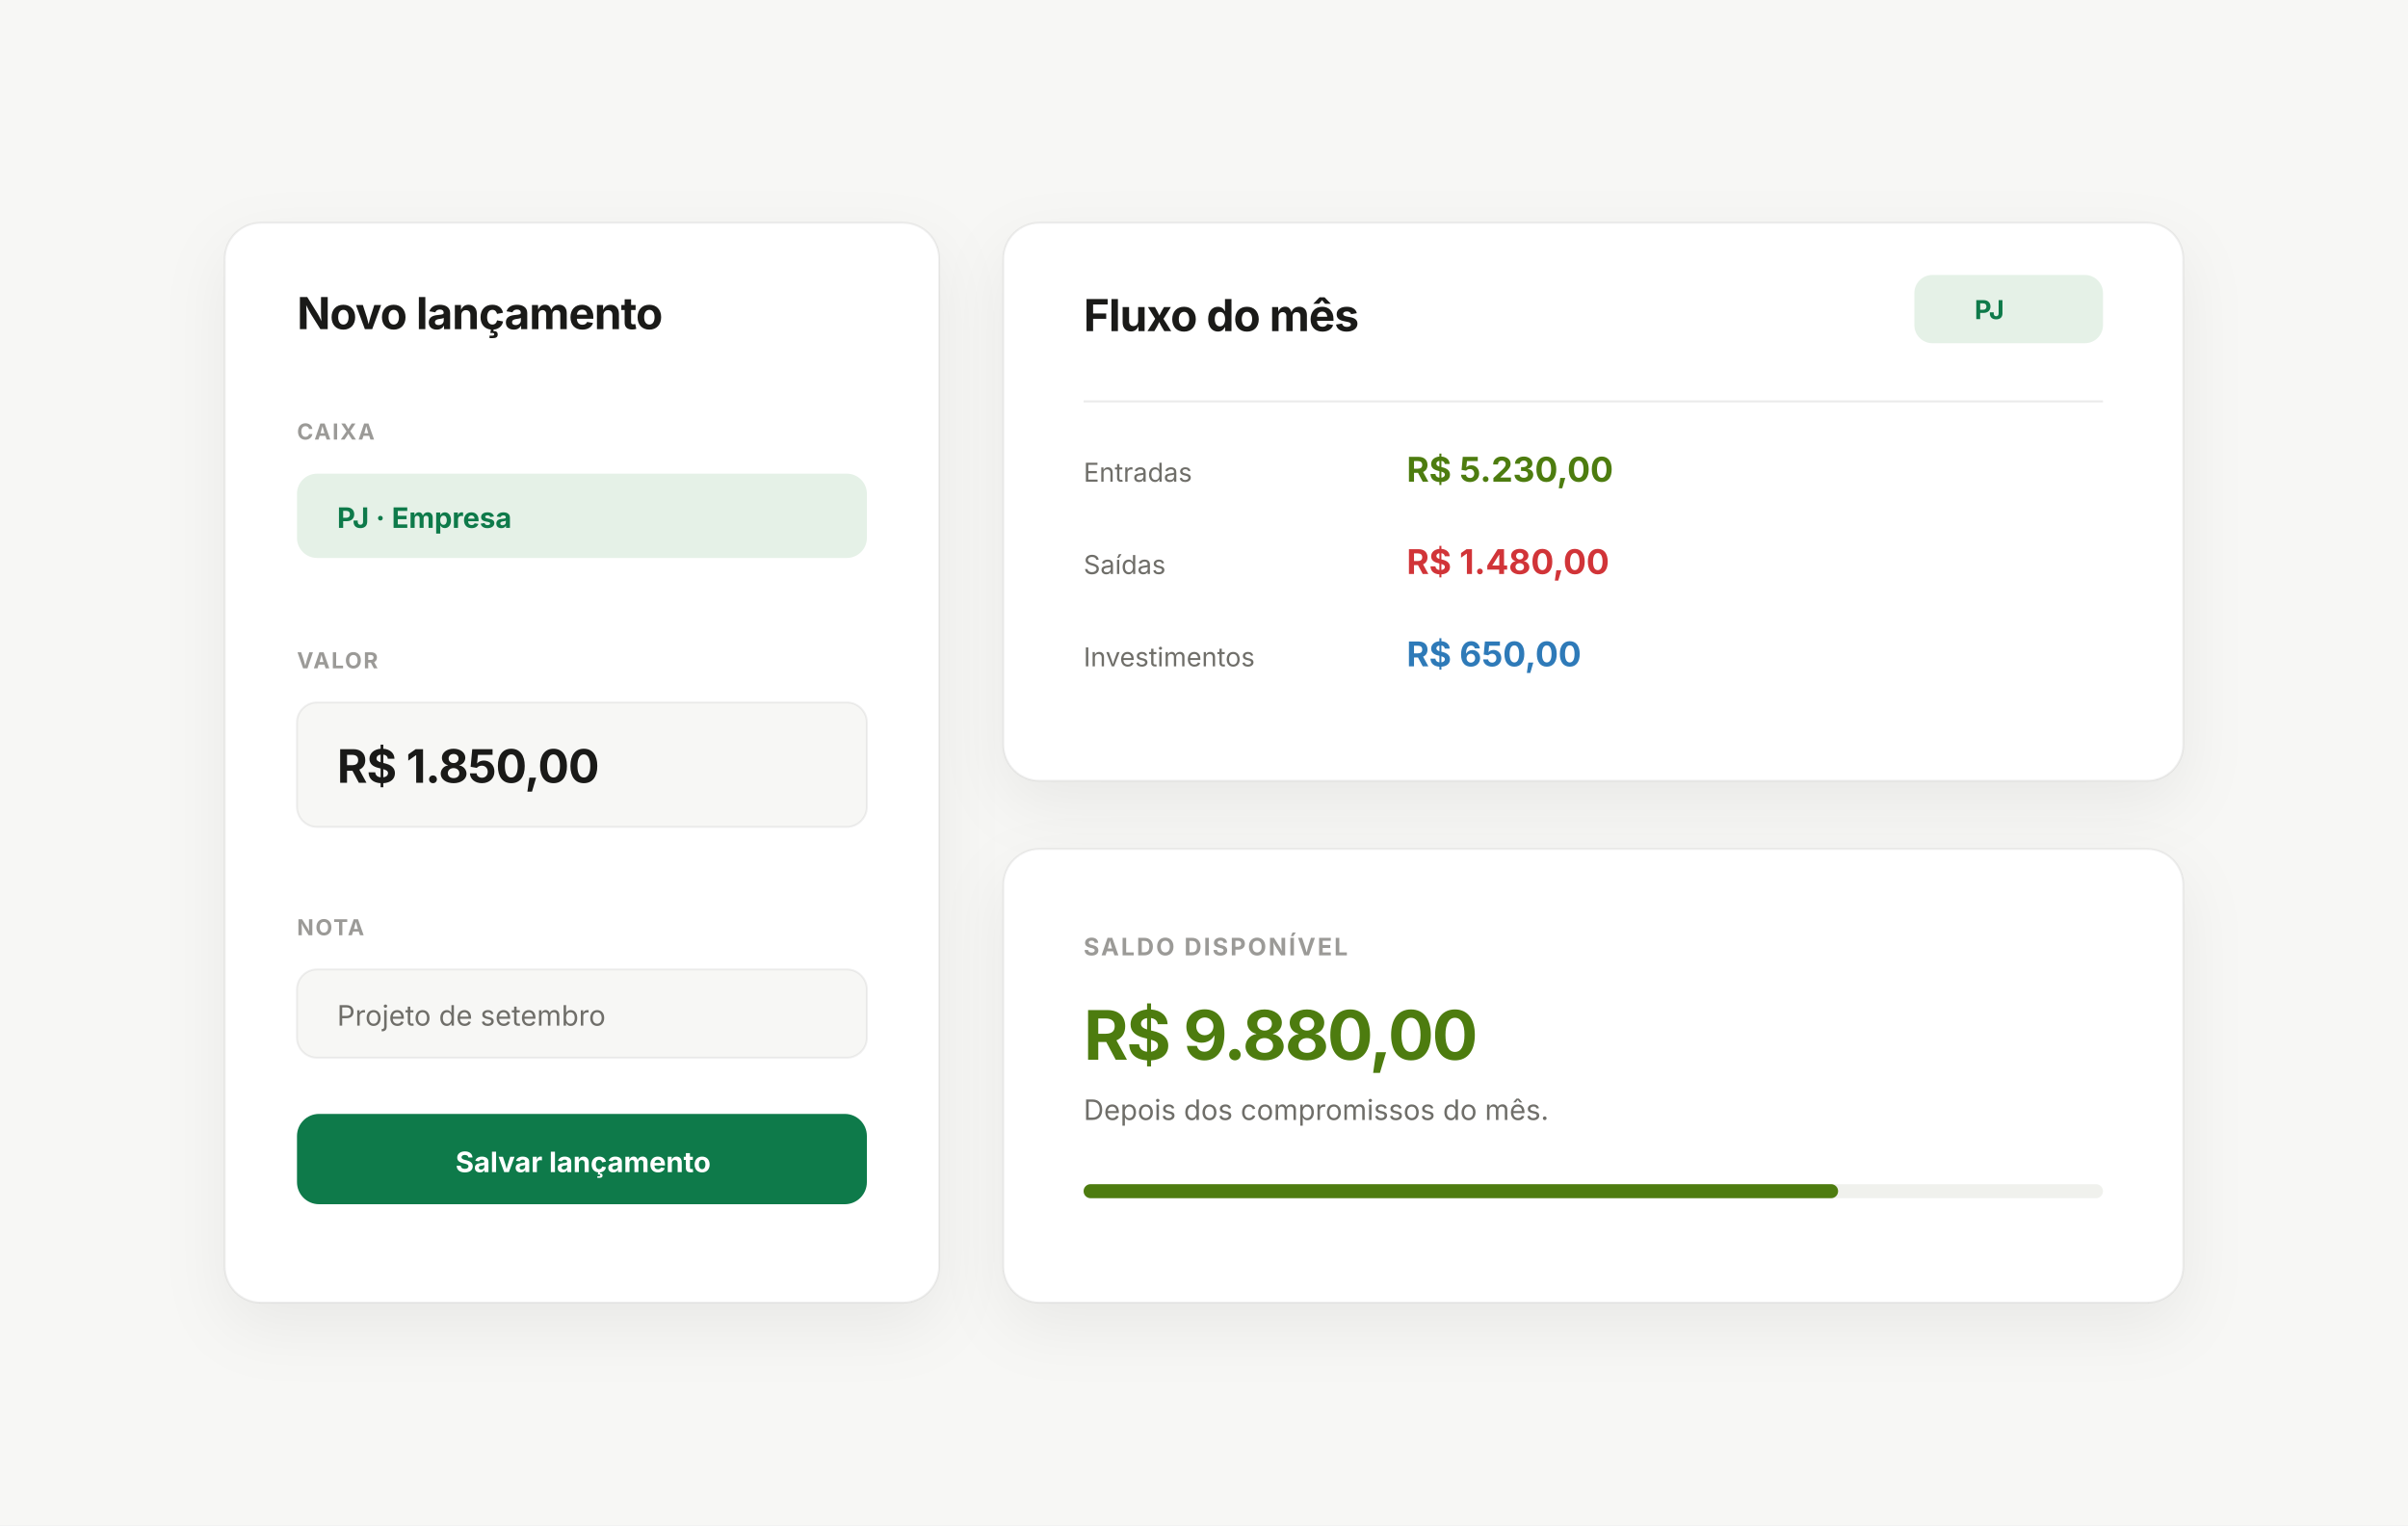
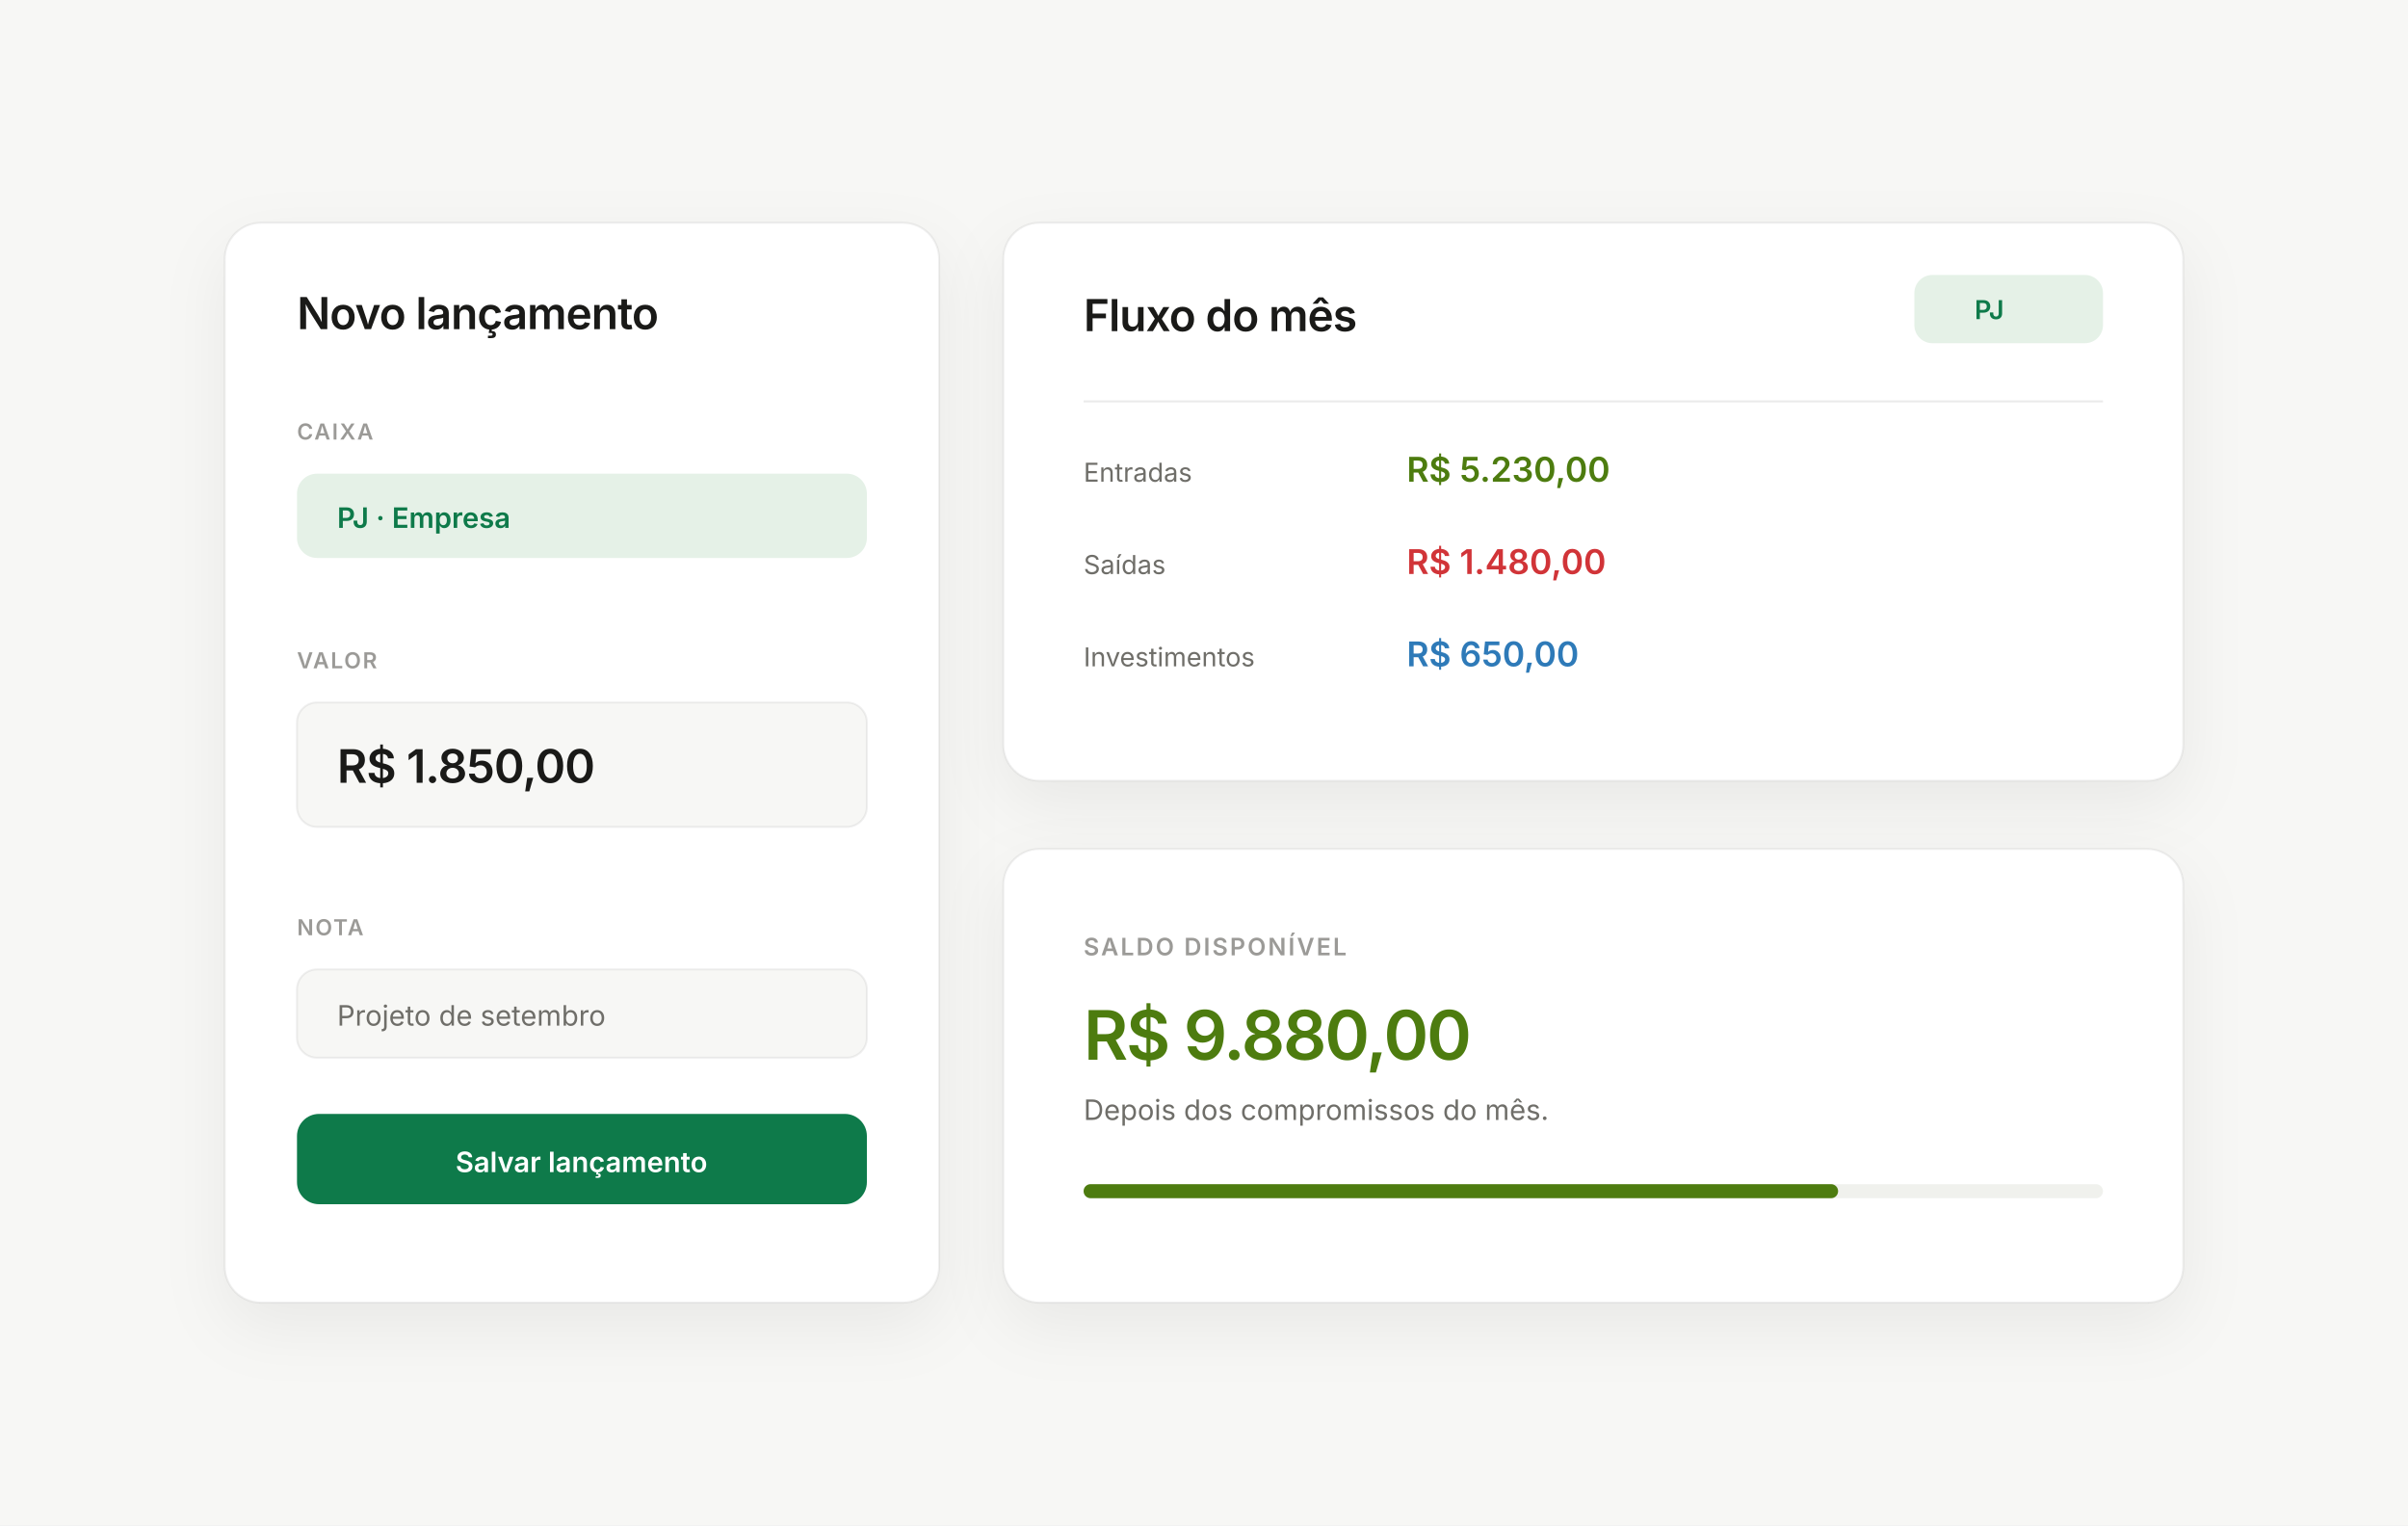
<svg xmlns="http://www.w3.org/2000/svg" width="1200" height="760" viewBox="0 0 1200 760" fill="none">
  <defs>
    <filter id="shadow" x="76" y="78" width="1048" height="612" filterUnits="userSpaceOnUse" color-interpolation-filters="sRGB">
      <feDropShadow dx="0" dy="12" stdDeviation="16" flood-color="#1A1A18" flood-opacity=".06" />
    </filter>
  </defs>
  <rect width="1200" height="760" fill="#F7F7F5" />
  <rect x="112" y="111" width="356" height="538" rx="18" fill="white" stroke="rgba(0,0,0,.06)" filter="url(#shadow)" />
-   <text x="148" y="164" fill="#1A1A18" font-family="Inter, Arial, sans-serif" font-size="22" font-weight="700" letter-spacing="-.4">Novo lançamento</text>
-   <text x="148" y="219" fill="#9B9A97" font-family="Inter, Arial, sans-serif" font-size="11" font-weight="700" letter-spacing=".8">CAIXA</text>
+   <text x="148" y="164" fill="#1A1A18" font-family="Geist, ui-sans-serif, system-ui, -apple-system, BlinkMacSystemFont, sans-serif" font-size="22" font-weight="600" letter-spacing="-.4">Novo lançamento</text>
+   <text x="148" y="219" fill="#9B9A97" font-family="Geist, ui-sans-serif, system-ui, -apple-system, BlinkMacSystemFont, sans-serif" font-size="11" font-weight="600" letter-spacing=".8">CAIXA</text>
  <rect x="148" y="236" width="284" height="42" rx="10" fill="#E5F1E7" />
-   <text x="168" y="263" fill="#0E7A4A" font-family="Inter, Arial, sans-serif" font-size="14" font-weight="700">PJ · Empresa</text>
-   <text x="148" y="333" fill="#9B9A97" font-family="Inter, Arial, sans-serif" font-size="11" font-weight="700" letter-spacing=".8">VALOR</text>
+   <text x="168" y="263" fill="#0E7A4A" font-family="Geist, ui-sans-serif, system-ui, -apple-system, BlinkMacSystemFont, sans-serif" font-size="14" font-weight="600">PJ · Empresa</text>
+   <text x="148" y="333" fill="#9B9A97" font-family="Geist, ui-sans-serif, system-ui, -apple-system, BlinkMacSystemFont, sans-serif" font-size="11" font-weight="600" letter-spacing=".8">VALOR</text>
  <rect x="148" y="350" width="284" height="62" rx="10" fill="#F7F7F5" stroke="rgba(0,0,0,.06)" />
-   <text x="168" y="390" fill="#1A1A18" font-family="Inter, Arial, sans-serif" font-size="23" font-weight="700" letter-spacing="-.4">R$ 1.850,00</text>
-   <text x="148" y="466" fill="#9B9A97" font-family="Inter, Arial, sans-serif" font-size="11" font-weight="700" letter-spacing=".8">NOTA</text>
+   <text x="168" y="390" fill="#1A1A18" font-family="Geist, ui-sans-serif, system-ui, -apple-system, BlinkMacSystemFont, sans-serif" font-size="23" font-weight="600" letter-spacing="-.4">R$ 1.850,00</text>
+   <text x="148" y="466" fill="#9B9A97" font-family="Geist, ui-sans-serif, system-ui, -apple-system, BlinkMacSystemFont, sans-serif" font-size="11" font-weight="600" letter-spacing=".8">NOTA</text>
  <rect x="148" y="483" width="284" height="44" rx="10" fill="#F7F7F5" stroke="rgba(0,0,0,.06)" />
-   <text x="168" y="511" fill="#6F6E69" font-family="Inter, Arial, sans-serif" font-size="14">Projeto de setembro</text>
+   <text x="168" y="511" fill="#6F6E69" font-family="Geist, ui-sans-serif, system-ui, -apple-system, BlinkMacSystemFont, sans-serif" font-size="14">Projeto de setembro</text>
  <rect x="148" y="555" width="284" height="45" rx="11" fill="#0E7A4A" />
-   <text x="227" y="584" fill="white" font-family="Inter, Arial, sans-serif" font-size="14" font-weight="700">Salvar lançamento</text>
+   <text x="227" y="584" fill="white" font-family="Geist, ui-sans-serif, system-ui, -apple-system, BlinkMacSystemFont, sans-serif" font-size="14" font-weight="600">Salvar lançamento</text>
  <rect x="500" y="111" width="588" height="278" rx="18" fill="white" stroke="rgba(0,0,0,.06)" filter="url(#shadow)" />
-   <text x="540" y="165" fill="#1A1A18" font-family="Inter, Arial, sans-serif" font-size="22" font-weight="700" letter-spacing="-.4">Fluxo do mês</text>
+   <text x="540" y="165" fill="#1A1A18" font-family="Geist, ui-sans-serif, system-ui, -apple-system, BlinkMacSystemFont, sans-serif" font-size="22" font-weight="600" letter-spacing="-.4">Fluxo do mês</text>
  <rect x="954" y="137" width="94" height="34" rx="9" fill="#E5F1E7" />
-   <text x="984" y="159" fill="#0E7A4A" font-family="Inter, Arial, sans-serif" font-size="13" font-weight="700">PJ</text>
+   <text x="984" y="159" fill="#0E7A4A" font-family="Geist, ui-sans-serif, system-ui, -apple-system, BlinkMacSystemFont, sans-serif" font-size="13" font-weight="600">PJ</text>
  <line x1="540" y1="200" x2="1048" y2="200" stroke="rgba(0,0,0,.08)" />
-   <text x="540" y="240" fill="#6F6E69" font-family="Inter, Arial, sans-serif" font-size="13">Entradas</text>
-   <text x="701" y="240" fill="#4D7C0F" font-family="Inter, Arial, sans-serif" font-size="17" font-weight="700">R$ 5.230,00</text>
-   <text x="540" y="286" fill="#6F6E69" font-family="Inter, Arial, sans-serif" font-size="13">Saídas</text>
-   <text x="701" y="286" fill="#D13438" font-family="Inter, Arial, sans-serif" font-size="17" font-weight="700">R$ 1.480,00</text>
-   <text x="540" y="332" fill="#6F6E69" font-family="Inter, Arial, sans-serif" font-size="13">Investimentos</text>
-   <text x="701" y="332" fill="#2E7AB8" font-family="Inter, Arial, sans-serif" font-size="17" font-weight="700">R$ 650,00</text>
+   <text x="540" y="240" fill="#6F6E69" font-family="Geist, ui-sans-serif, system-ui, -apple-system, BlinkMacSystemFont, sans-serif" font-size="13">Entradas</text>
+   <text x="701" y="240" fill="#4D7C0F" font-family="Geist, ui-sans-serif, system-ui, -apple-system, BlinkMacSystemFont, sans-serif" font-size="17" font-weight="600">R$ 5.230,00</text>
+   <text x="540" y="286" fill="#6F6E69" font-family="Geist, ui-sans-serif, system-ui, -apple-system, BlinkMacSystemFont, sans-serif" font-size="13">Saídas</text>
+   <text x="701" y="286" fill="#D13438" font-family="Geist, ui-sans-serif, system-ui, -apple-system, BlinkMacSystemFont, sans-serif" font-size="17" font-weight="600">R$ 1.480,00</text>
+   <text x="540" y="332" fill="#6F6E69" font-family="Geist, ui-sans-serif, system-ui, -apple-system, BlinkMacSystemFont, sans-serif" font-size="13">Investimentos</text>
+   <text x="701" y="332" fill="#2E7AB8" font-family="Geist, ui-sans-serif, system-ui, -apple-system, BlinkMacSystemFont, sans-serif" font-size="17" font-weight="600">R$ 650,00</text>
  <rect x="500" y="423" width="588" height="226" rx="18" fill="white" stroke="rgba(0,0,0,.06)" filter="url(#shadow)" />
-   <text x="540" y="476" fill="#9B9A97" font-family="Inter, Arial, sans-serif" font-size="12" font-weight="700" letter-spacing="1">SALDO DISPONÍVEL</text>
-   <text x="540" y="528" fill="#4D7C0F" font-family="Inter, Arial, sans-serif" font-size="34" font-weight="700" letter-spacing="-1">R$ 9.880,00</text>
-   <text x="540" y="558" fill="#6F6E69" font-family="Inter, Arial, sans-serif" font-size="14">Depois dos compromissos do mês.</text>
+   <text x="540" y="476" fill="#9B9A97" font-family="Geist, ui-sans-serif, system-ui, -apple-system, BlinkMacSystemFont, sans-serif" font-size="12" font-weight="600" letter-spacing="1">SALDO DISPONÍVEL</text>
+   <text x="540" y="528" fill="#4D7C0F" font-family="Geist, ui-sans-serif, system-ui, -apple-system, BlinkMacSystemFont, sans-serif" font-size="34" font-weight="600" letter-spacing="-1">R$ 9.880,00</text>
+   <text x="540" y="558" fill="#6F6E69" font-family="Geist, ui-sans-serif, system-ui, -apple-system, BlinkMacSystemFont, sans-serif" font-size="14">Depois dos compromissos do mês.</text>
  <rect x="540" y="590" width="508" height="7" rx="3.5" fill="#F0F1ED" />
  <rect x="540" y="590" width="376" height="7" rx="3.5" fill="#4D7C0F" />
</svg>
